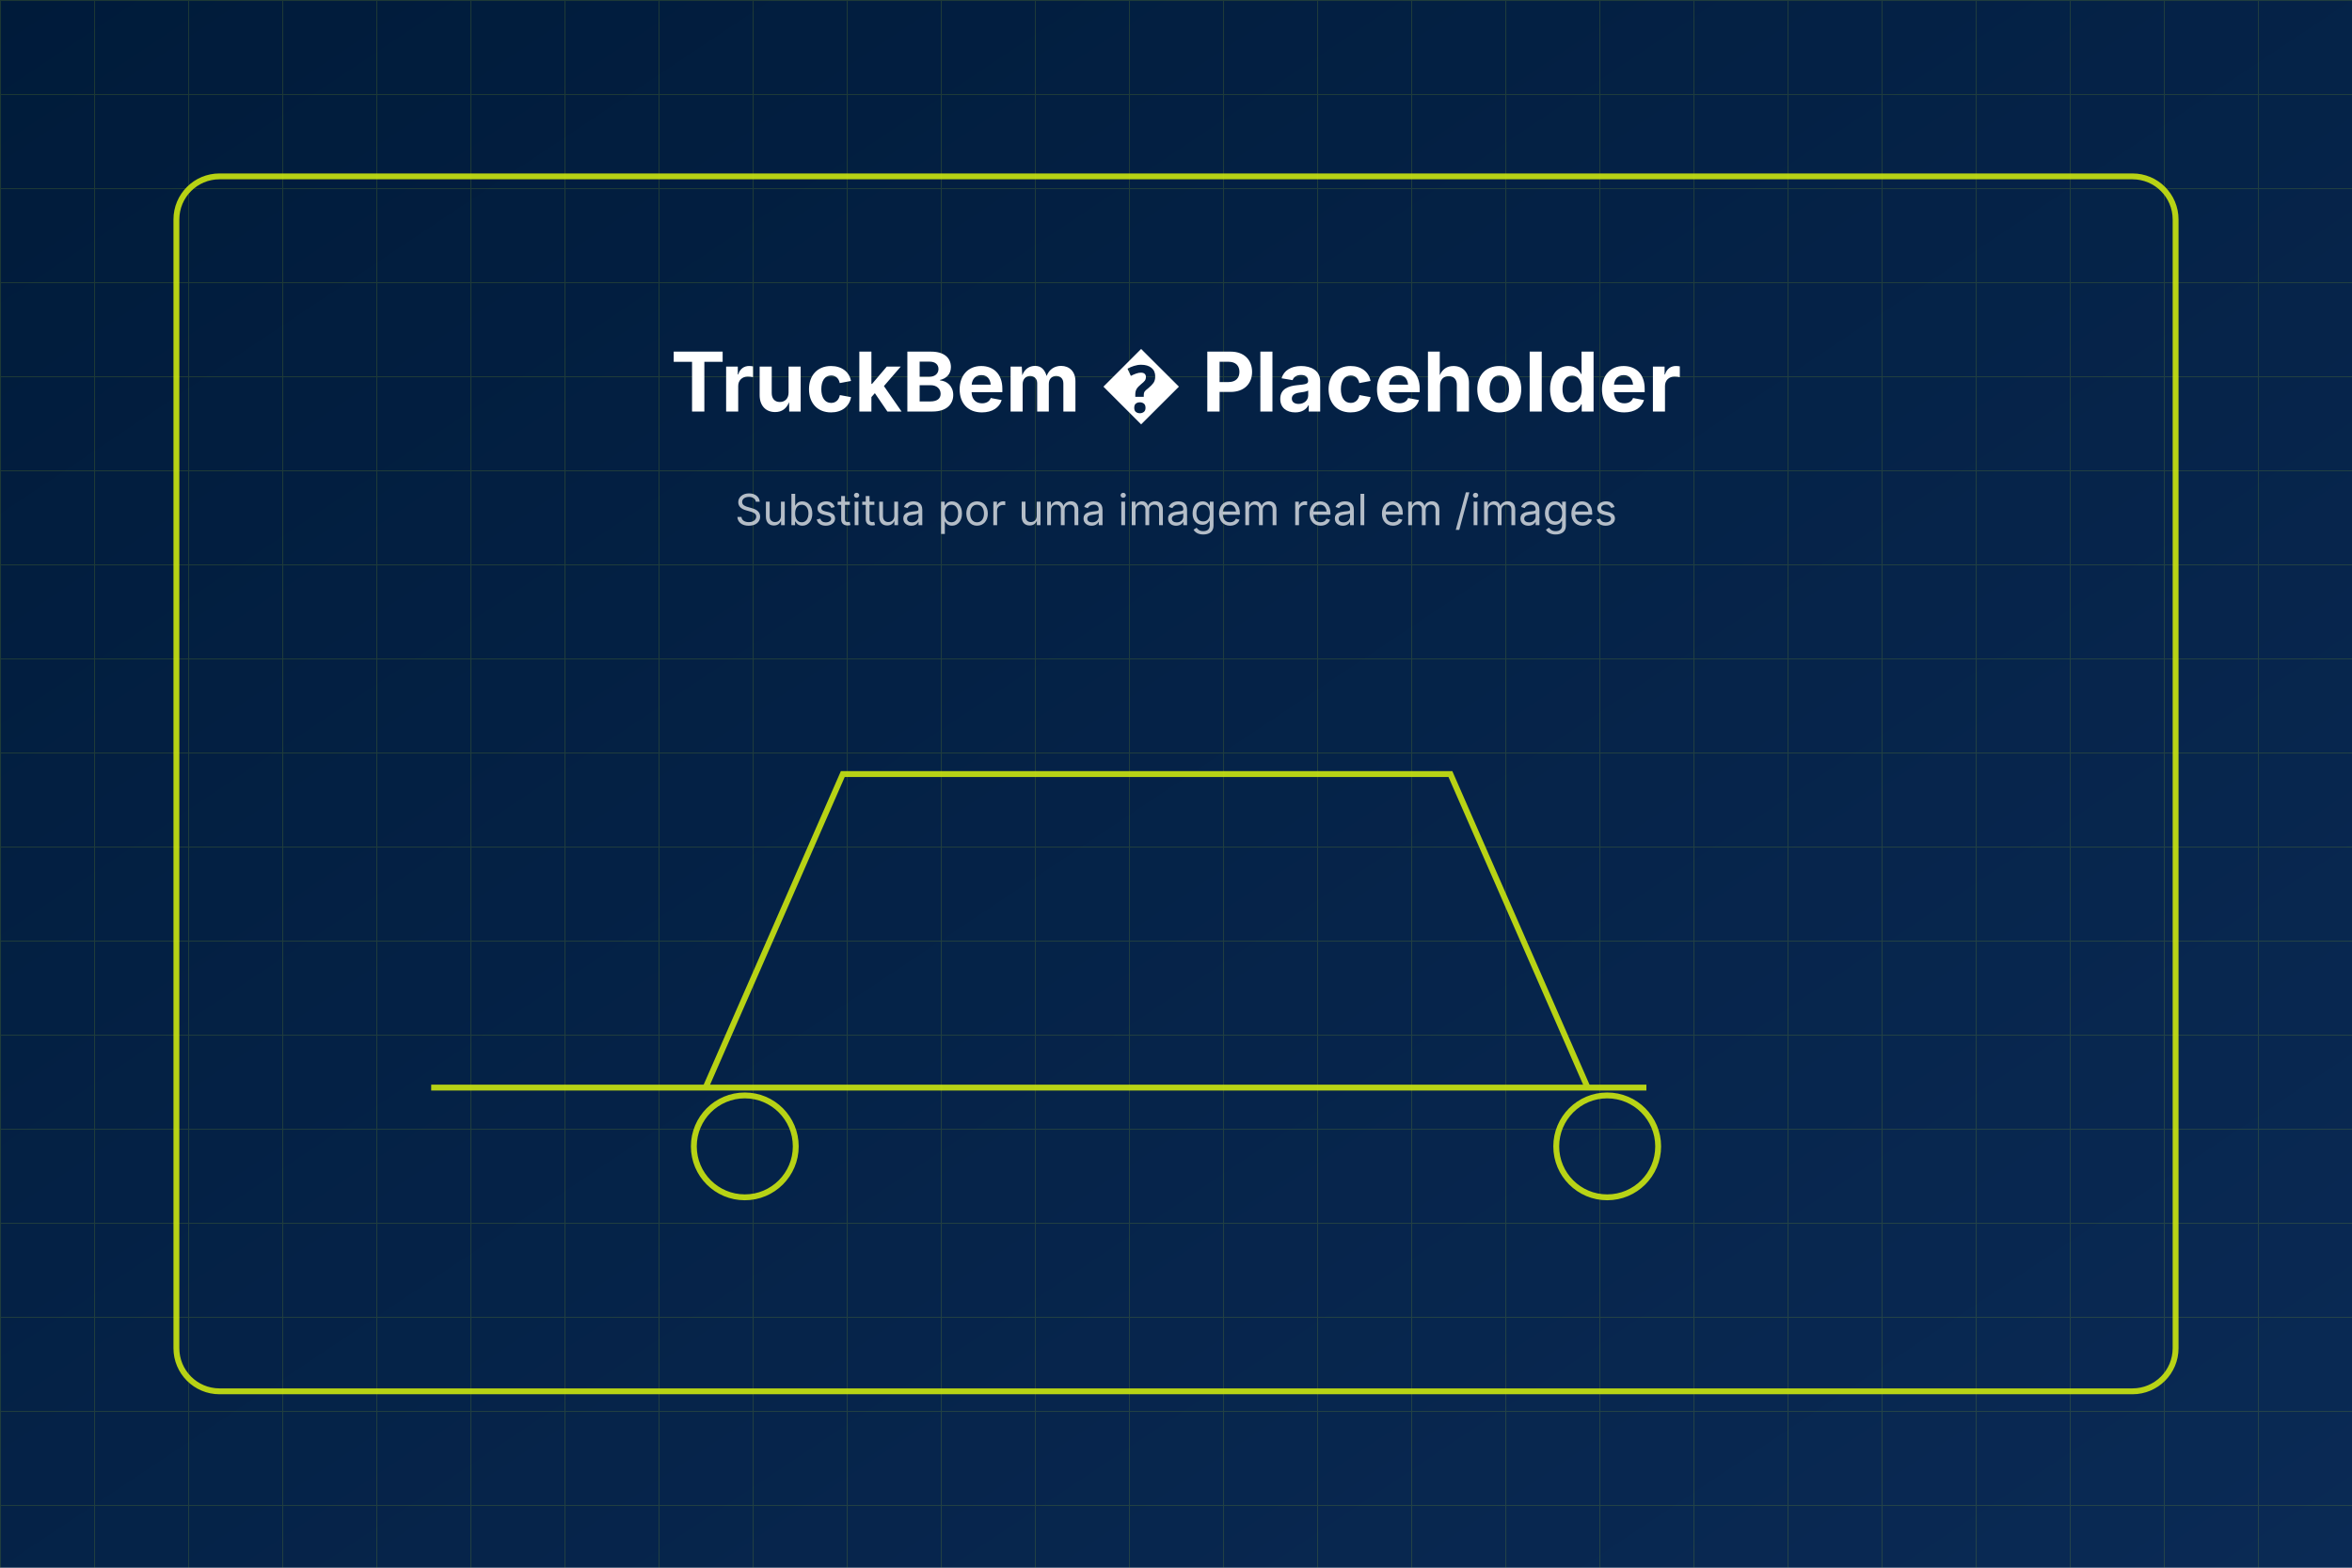
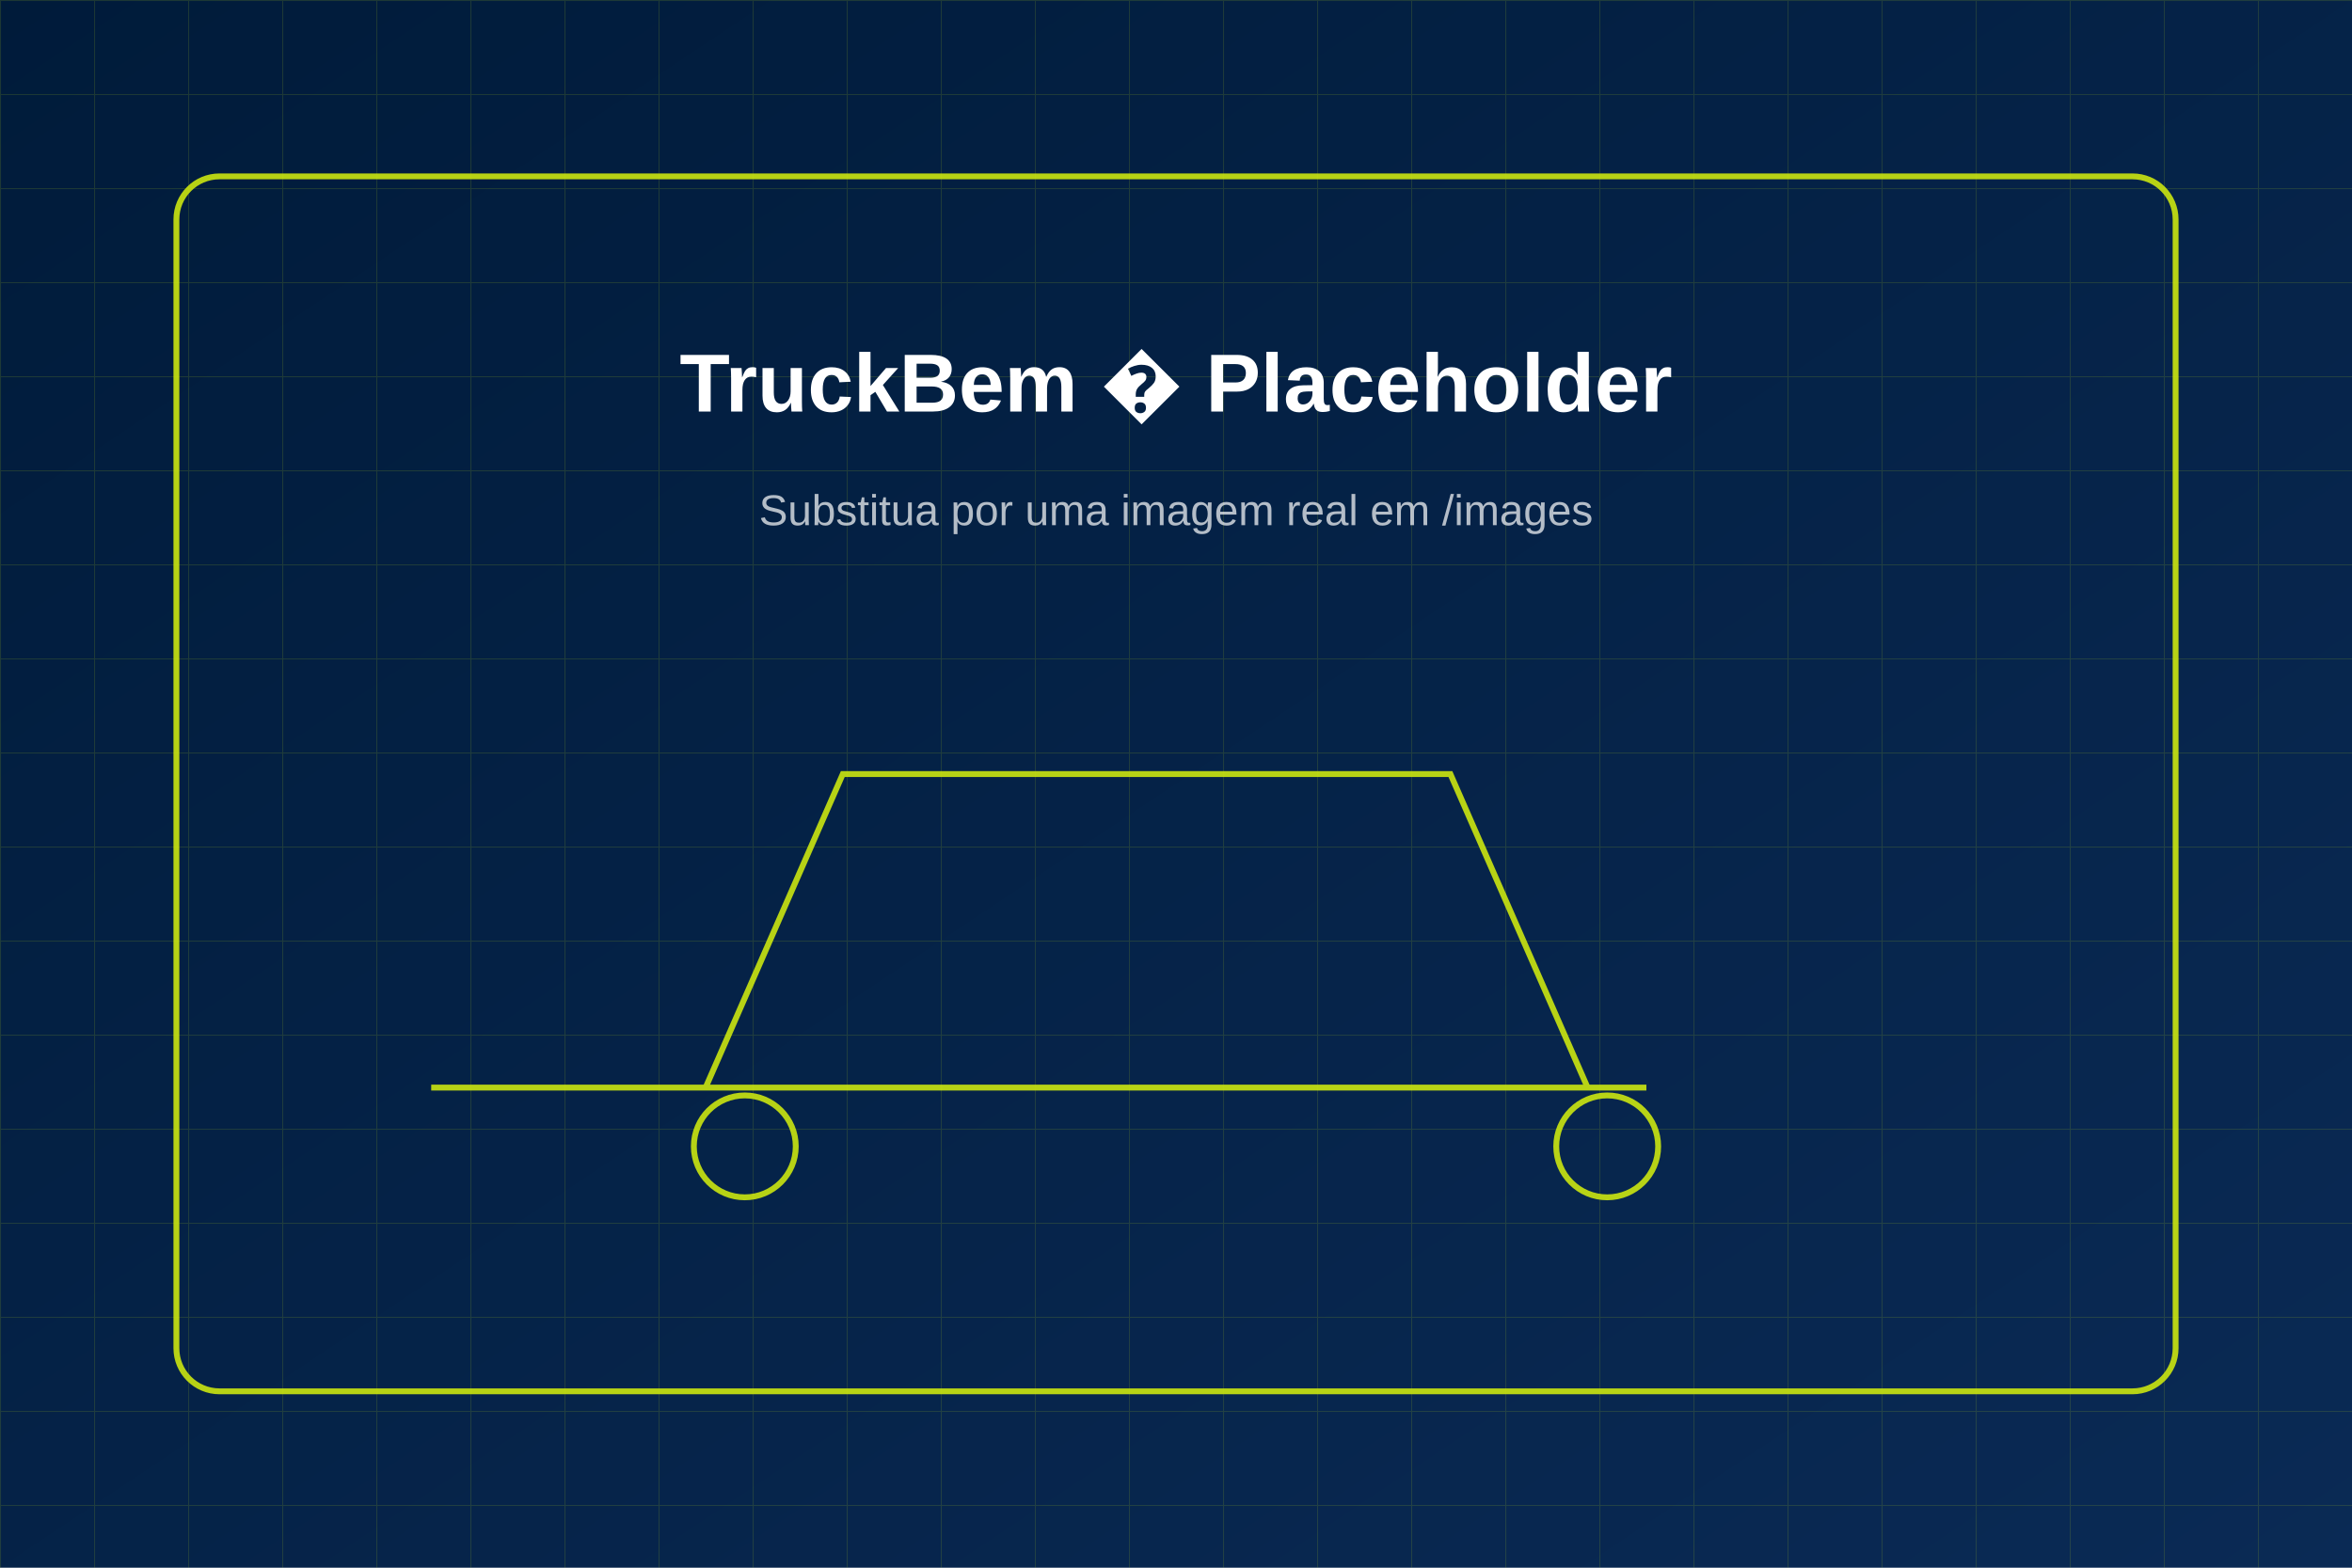
<svg xmlns="http://www.w3.org/2000/svg" width="1200" height="800" viewBox="0 0 1200 800" role="img" aria-label="Imagem de exemplo">
  <defs>
    <linearGradient id="bg" x1="0" y1="0" x2="1" y2="1">
      <stop offset="0%" stop-color="#001B3A" />
      <stop offset="100%" stop-color="#0a2a55" />
    </linearGradient>
    <pattern id="grid" width="48" height="48" patternUnits="userSpaceOnUse">
      <path d="M48 0H0V48" fill="none" stroke="rgba(203,230,15,0.14)" stroke-width="1" />
    </pattern>
  </defs>
  <rect width="1200" height="800" fill="url(#bg)" />
  <rect width="1200" height="800" fill="url(#grid)" />
  <g fill="none" stroke="#cbe60f" stroke-width="3" opacity="0.9">
    <rect x="90" y="90" width="1020" height="620" rx="22" />
    <path d="M220 555h620" />
    <path d="M360 555l70-160h310l70 160" />
    <circle cx="380" cy="585" r="26" />
    <circle cx="820" cy="585" r="26" />
  </g>
-   <text x="600" y="210" text-anchor="middle" fill="#ffffff" font-family="Inter, Arial, sans-serif" font-size="42" font-weight="700">
+   <text x="600" y="210" text-anchor="middle" fill="#ffffff" font-family="Barlow, Arial, sans-serif" font-size="42" font-weight="700">
    TruckBem � Placeholder
  </text>
-   <text x="600" y="268" text-anchor="middle" fill="rgba(255,255,255,0.7)" font-family="Inter, Arial, sans-serif" font-size="22">
+   <text x="600" y="268" text-anchor="middle" fill="rgba(255,255,255,0.7)" font-family="Barlow, Arial, sans-serif" font-size="22">
    Substitua por uma imagem real em /images
  </text>
</svg>
